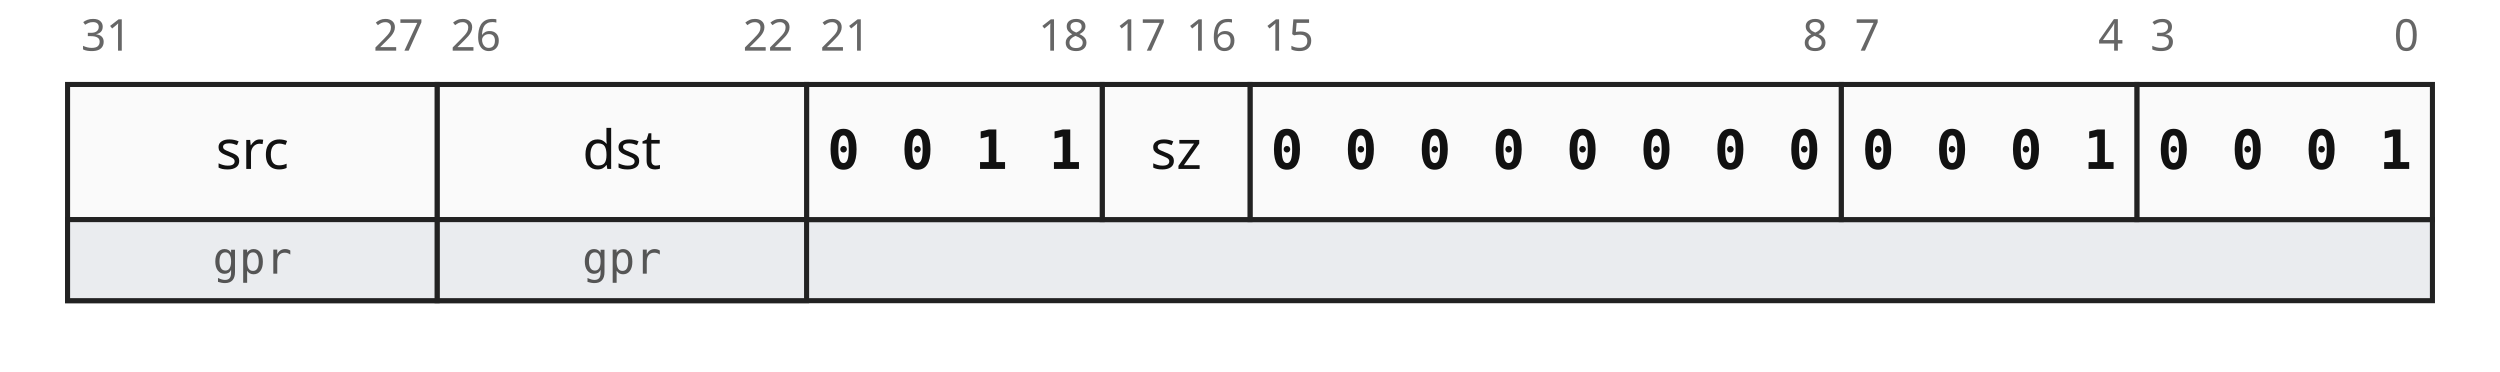
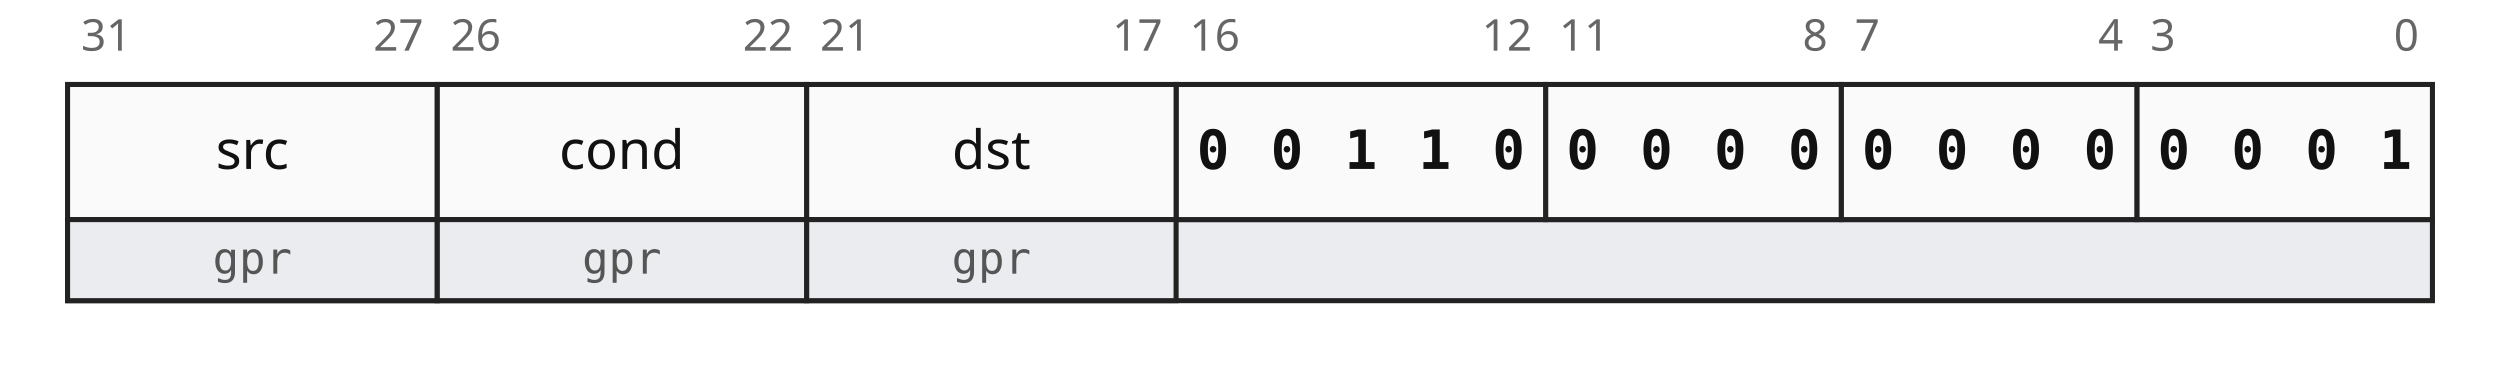
<svg xmlns="http://www.w3.org/2000/svg" width="100%" height="110" viewBox="-20 0 740 110">
  <style>
      /* Light Mode Styles */
      .bit-idx { font-family: sans-serif; font-size: 13px; fill: #666; }
      .content-fixed { font-family: monospace; font-size: 16px; font-weight: bold; text-anchor: middle; fill: #111; }
      .content-var { font-family: sans-serif; font-size: 16px; text-anchor: middle; fill: #111; }
      .field-type { font-family: monospace; font-size: 13px; text-anchor: middle; fill: #555; }
      
      .box-line { stroke: #222; stroke-width: 1.5; fill: #fafafa; }
      /* Second row background (slightly shaded) */
      .box-type { stroke: #222; stroke-width: 1.5; fill: #eaecef; } 
      
      /* Dark Mode Overrides */
      @media (prefers-color-scheme: dark) {
        .bit-idx { fill: #a0a0a0; }
        .content-fixed { fill: #e0e0e0; }
        .content-var { fill: #e0e0e0; }
        .field-type { fill: #a0a0a0; }
        
        .box-line { stroke: #a0a0a0; fill: #1e1e1e; }
        .box-type { stroke: #a0a0a0; fill: #2d3136; }
      }
    </style>
  <rect x="0" y="65" width="700" height="24" class="box-type" />
  <rect x="612.5" y="25" width="87.5" height="40" class="box-line" />
  <text x="616.5" y="15" text-anchor="start" class="bit-idx">3</text>
  <text x="696" y="15" text-anchor="end" class="bit-idx">0</text>
  <text x="623.438" y="50" class="content-fixed">0</text>
  <text x="645.312" y="50" class="content-fixed">0</text>
  <text x="667.188" y="50" class="content-fixed">0</text>
  <text x="689.062" y="50" class="content-fixed">1</text>
  <rect x="525" y="25" width="87.5" height="40" class="box-line" />
  <text x="529" y="15" text-anchor="start" class="bit-idx">7</text>
  <text x="608.5" y="15" text-anchor="end" class="bit-idx">4</text>
  <text x="535.938" y="50" class="content-fixed">0</text>
  <text x="557.812" y="50" class="content-fixed">0</text>
  <text x="579.688" y="50" class="content-fixed">0</text>
-   <text x="601.562" y="50" class="content-fixed">1</text>
-   <rect x="350" y="25" width="175" height="40" class="box-line" />
-   <text x="354" y="15" text-anchor="start" class="bit-idx">15</text>
+   <text x="601.562" y="50" class="content-fixed">0</text>
+   <rect x="437.5" y="25" width="87.5" height="40" class="box-line" />
+   <text x="441.5" y="15" text-anchor="start" class="bit-idx">11</text>
  <text x="521" y="15" text-anchor="end" class="bit-idx">8</text>
-   <text x="360.938" y="50" class="content-fixed">0</text>
-   <text x="382.812" y="50" class="content-fixed">0</text>
-   <text x="404.688" y="50" class="content-fixed">0</text>
-   <text x="426.562" y="50" class="content-fixed">0</text>
  <text x="448.438" y="50" class="content-fixed">0</text>
  <text x="470.312" y="50" class="content-fixed">0</text>
  <text x="492.188" y="50" class="content-fixed">0</text>
  <text x="514.062" y="50" class="content-fixed">0</text>
-   <rect x="306.25" y="25" width="43.75" height="40" class="box-line" />
-   <text x="310.25" y="15" text-anchor="start" class="bit-idx">17</text>
-   <text x="346" y="15" text-anchor="end" class="bit-idx">16</text>
-   <text x="328.125" y="50" class="content-var">sz</text>
-   <rect x="218.75" y="25" width="87.5" height="40" class="box-line" />
+   <rect x="328.125" y="25" width="109.375" height="40" class="box-line" />
+   <text x="332.125" y="15" text-anchor="start" class="bit-idx">16</text>
+   <text x="433.5" y="15" text-anchor="end" class="bit-idx">12</text>
+   <text x="339.062" y="50" class="content-fixed">0</text>
+   <text x="360.938" y="50" class="content-fixed">0</text>
+   <text x="382.812" y="50" class="content-fixed">1</text>
+   <text x="404.688" y="50" class="content-fixed">1</text>
+   <text x="426.562" y="50" class="content-fixed">0</text>
+   <rect x="218.75" y="25" width="109.375" height="40" class="box-line" />
  <text x="222.75" y="15" text-anchor="start" class="bit-idx">21</text>
-   <text x="302.25" y="15" text-anchor="end" class="bit-idx">18</text>
-   <text x="229.688" y="50" class="content-fixed">0</text>
-   <text x="251.562" y="50" class="content-fixed">0</text>
-   <text x="273.438" y="50" class="content-fixed">1</text>
-   <text x="295.312" y="50" class="content-fixed">1</text>
+   <text x="324.125" y="15" text-anchor="end" class="bit-idx">17</text>
+   <text x="273.438" y="50" class="content-var">dst</text>
+   <rect x="218.75" y="65" width="109.375" height="24" class="box-type" />
+   <text x="273.438" y="81" class="field-type">gpr</text>
  <rect x="109.375" y="25" width="109.375" height="40" class="box-line" />
  <text x="113.375" y="15" text-anchor="start" class="bit-idx">26</text>
  <text x="214.75" y="15" text-anchor="end" class="bit-idx">22</text>
-   <text x="164.062" y="50" class="content-var">dst</text>
+   <text x="164.062" y="50" class="content-var">cond</text>
  <rect x="109.375" y="65" width="109.375" height="24" class="box-type" />
  <text x="164.062" y="81" class="field-type">gpr</text>
  <rect x="0" y="25" width="109.375" height="40" class="box-line" />
  <text x="4" y="15" text-anchor="start" class="bit-idx">31</text>
  <text x="105.375" y="15" text-anchor="end" class="bit-idx">27</text>
  <text x="54.688" y="50" class="content-var">src</text>
  <rect x="0" y="65" width="109.375" height="24" class="box-type" />
  <text x="54.688" y="81" class="field-type">gpr</text>
</svg>
